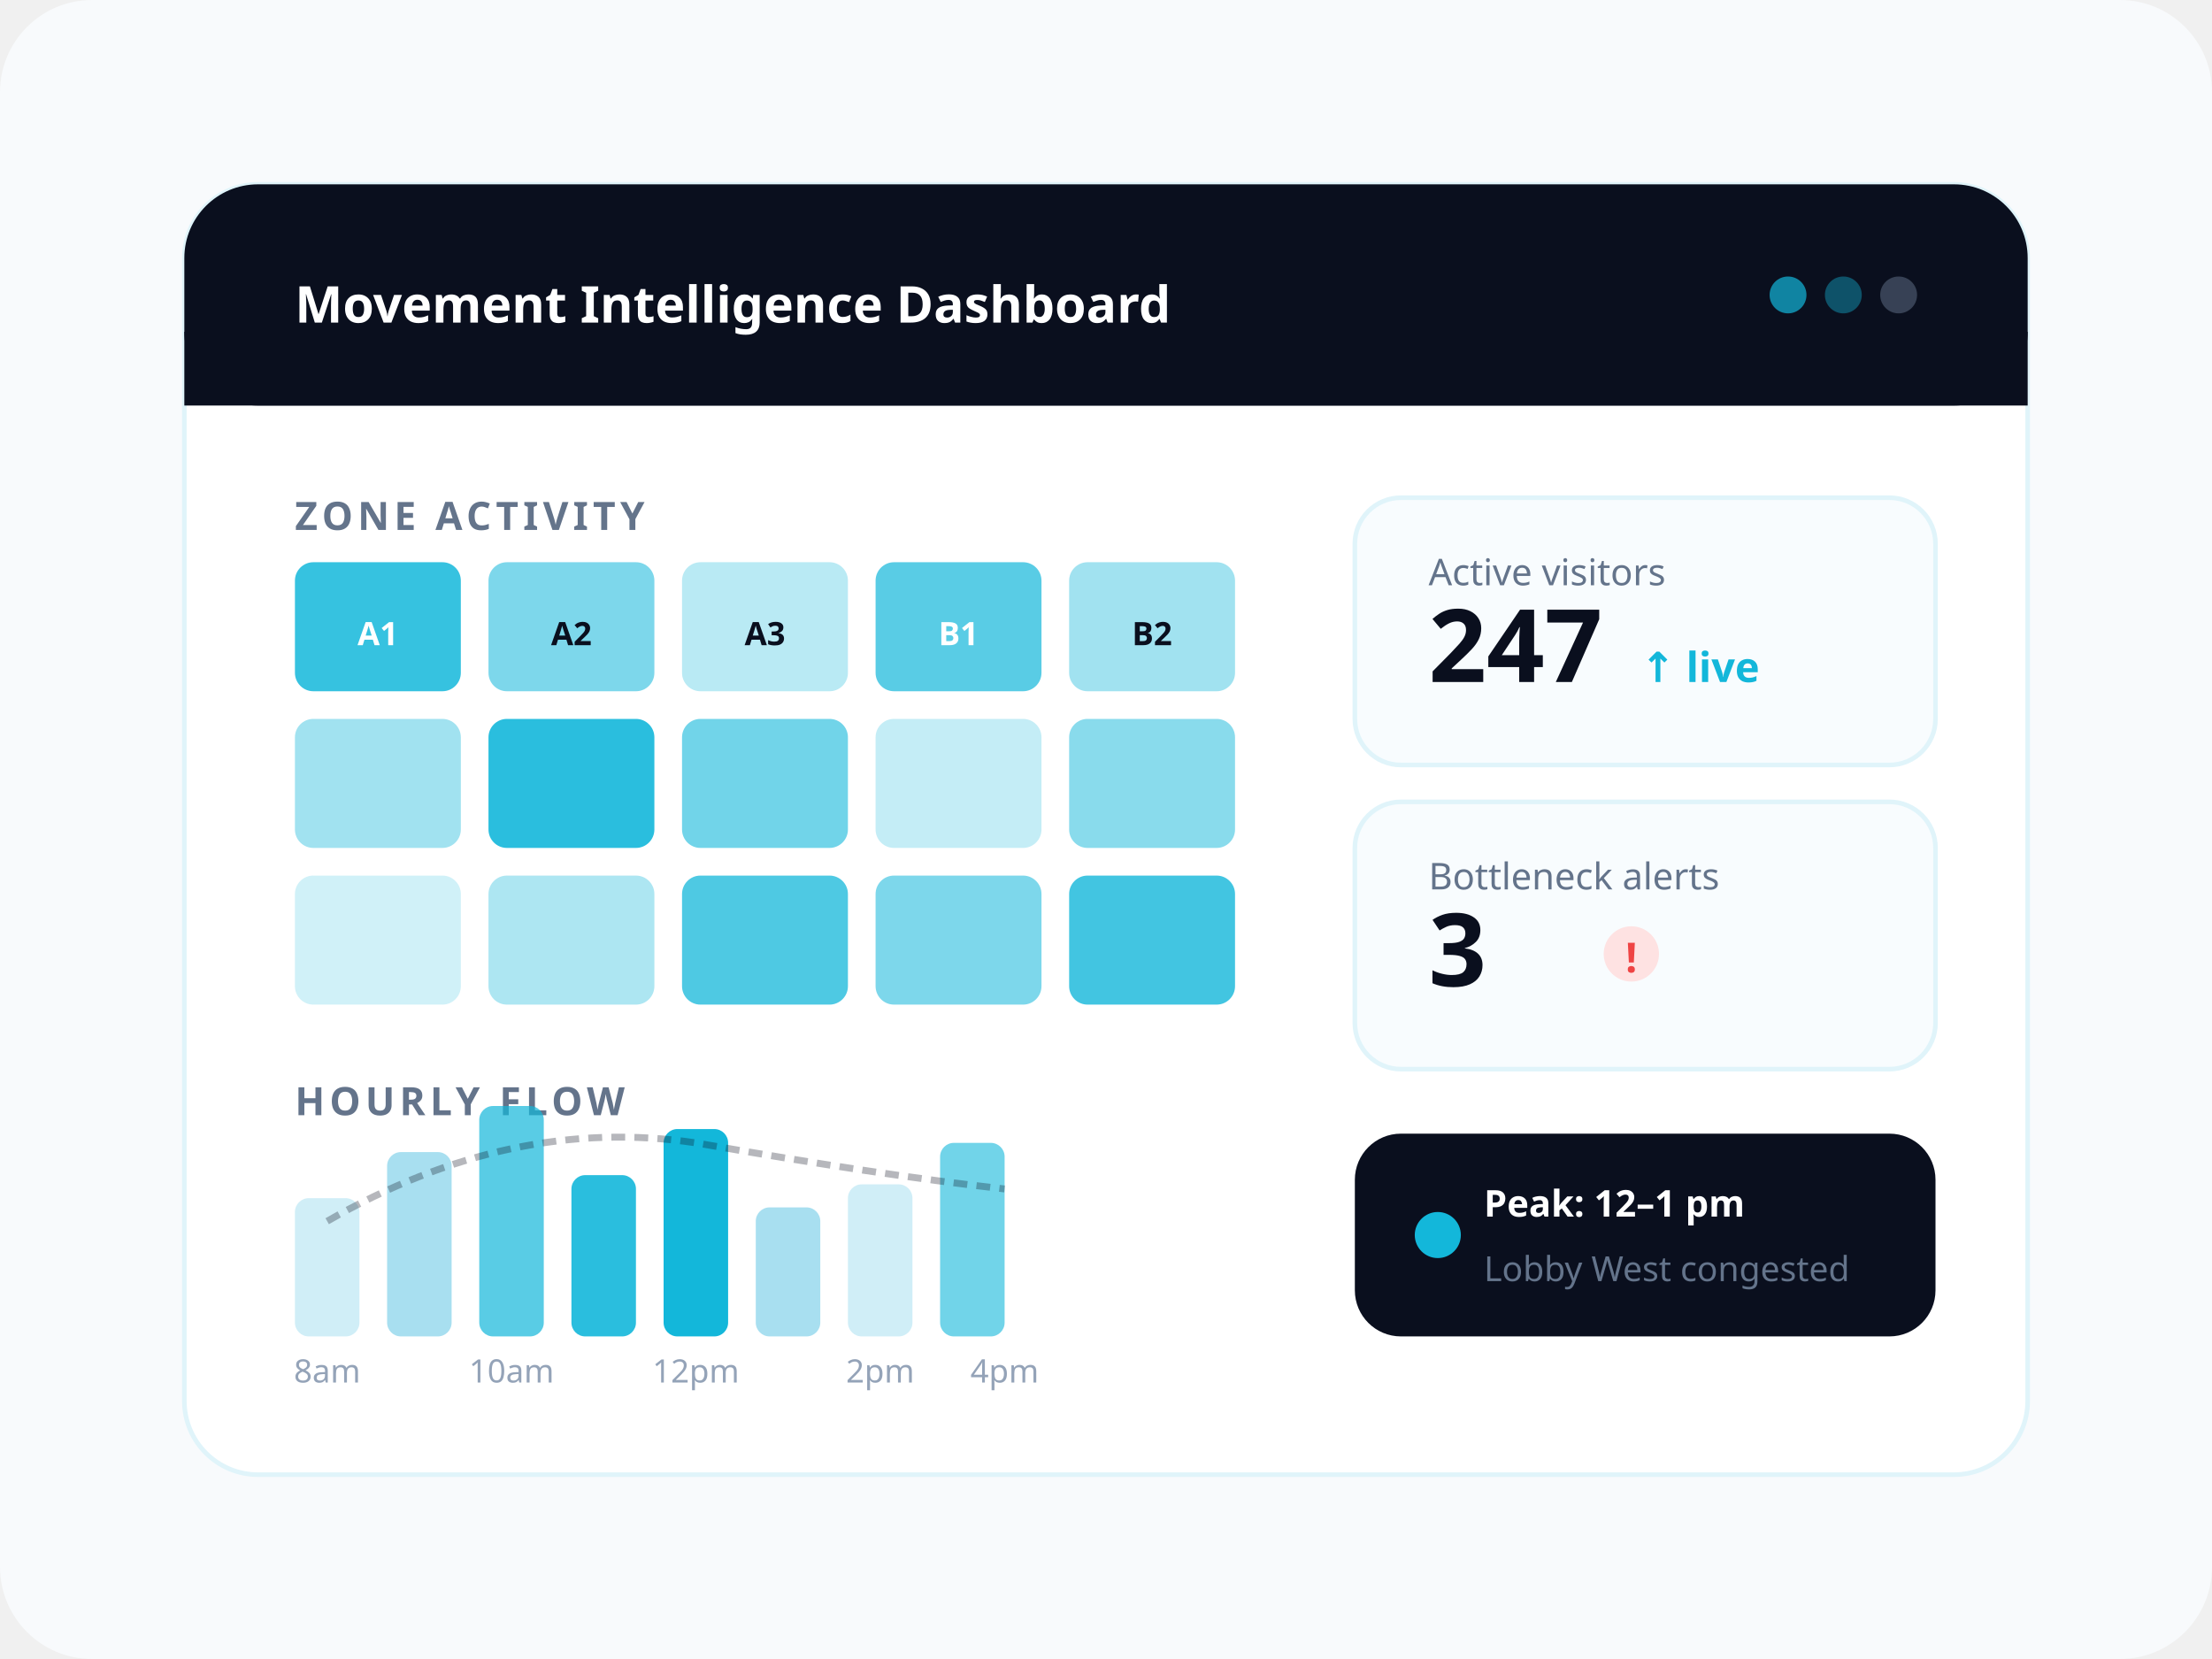
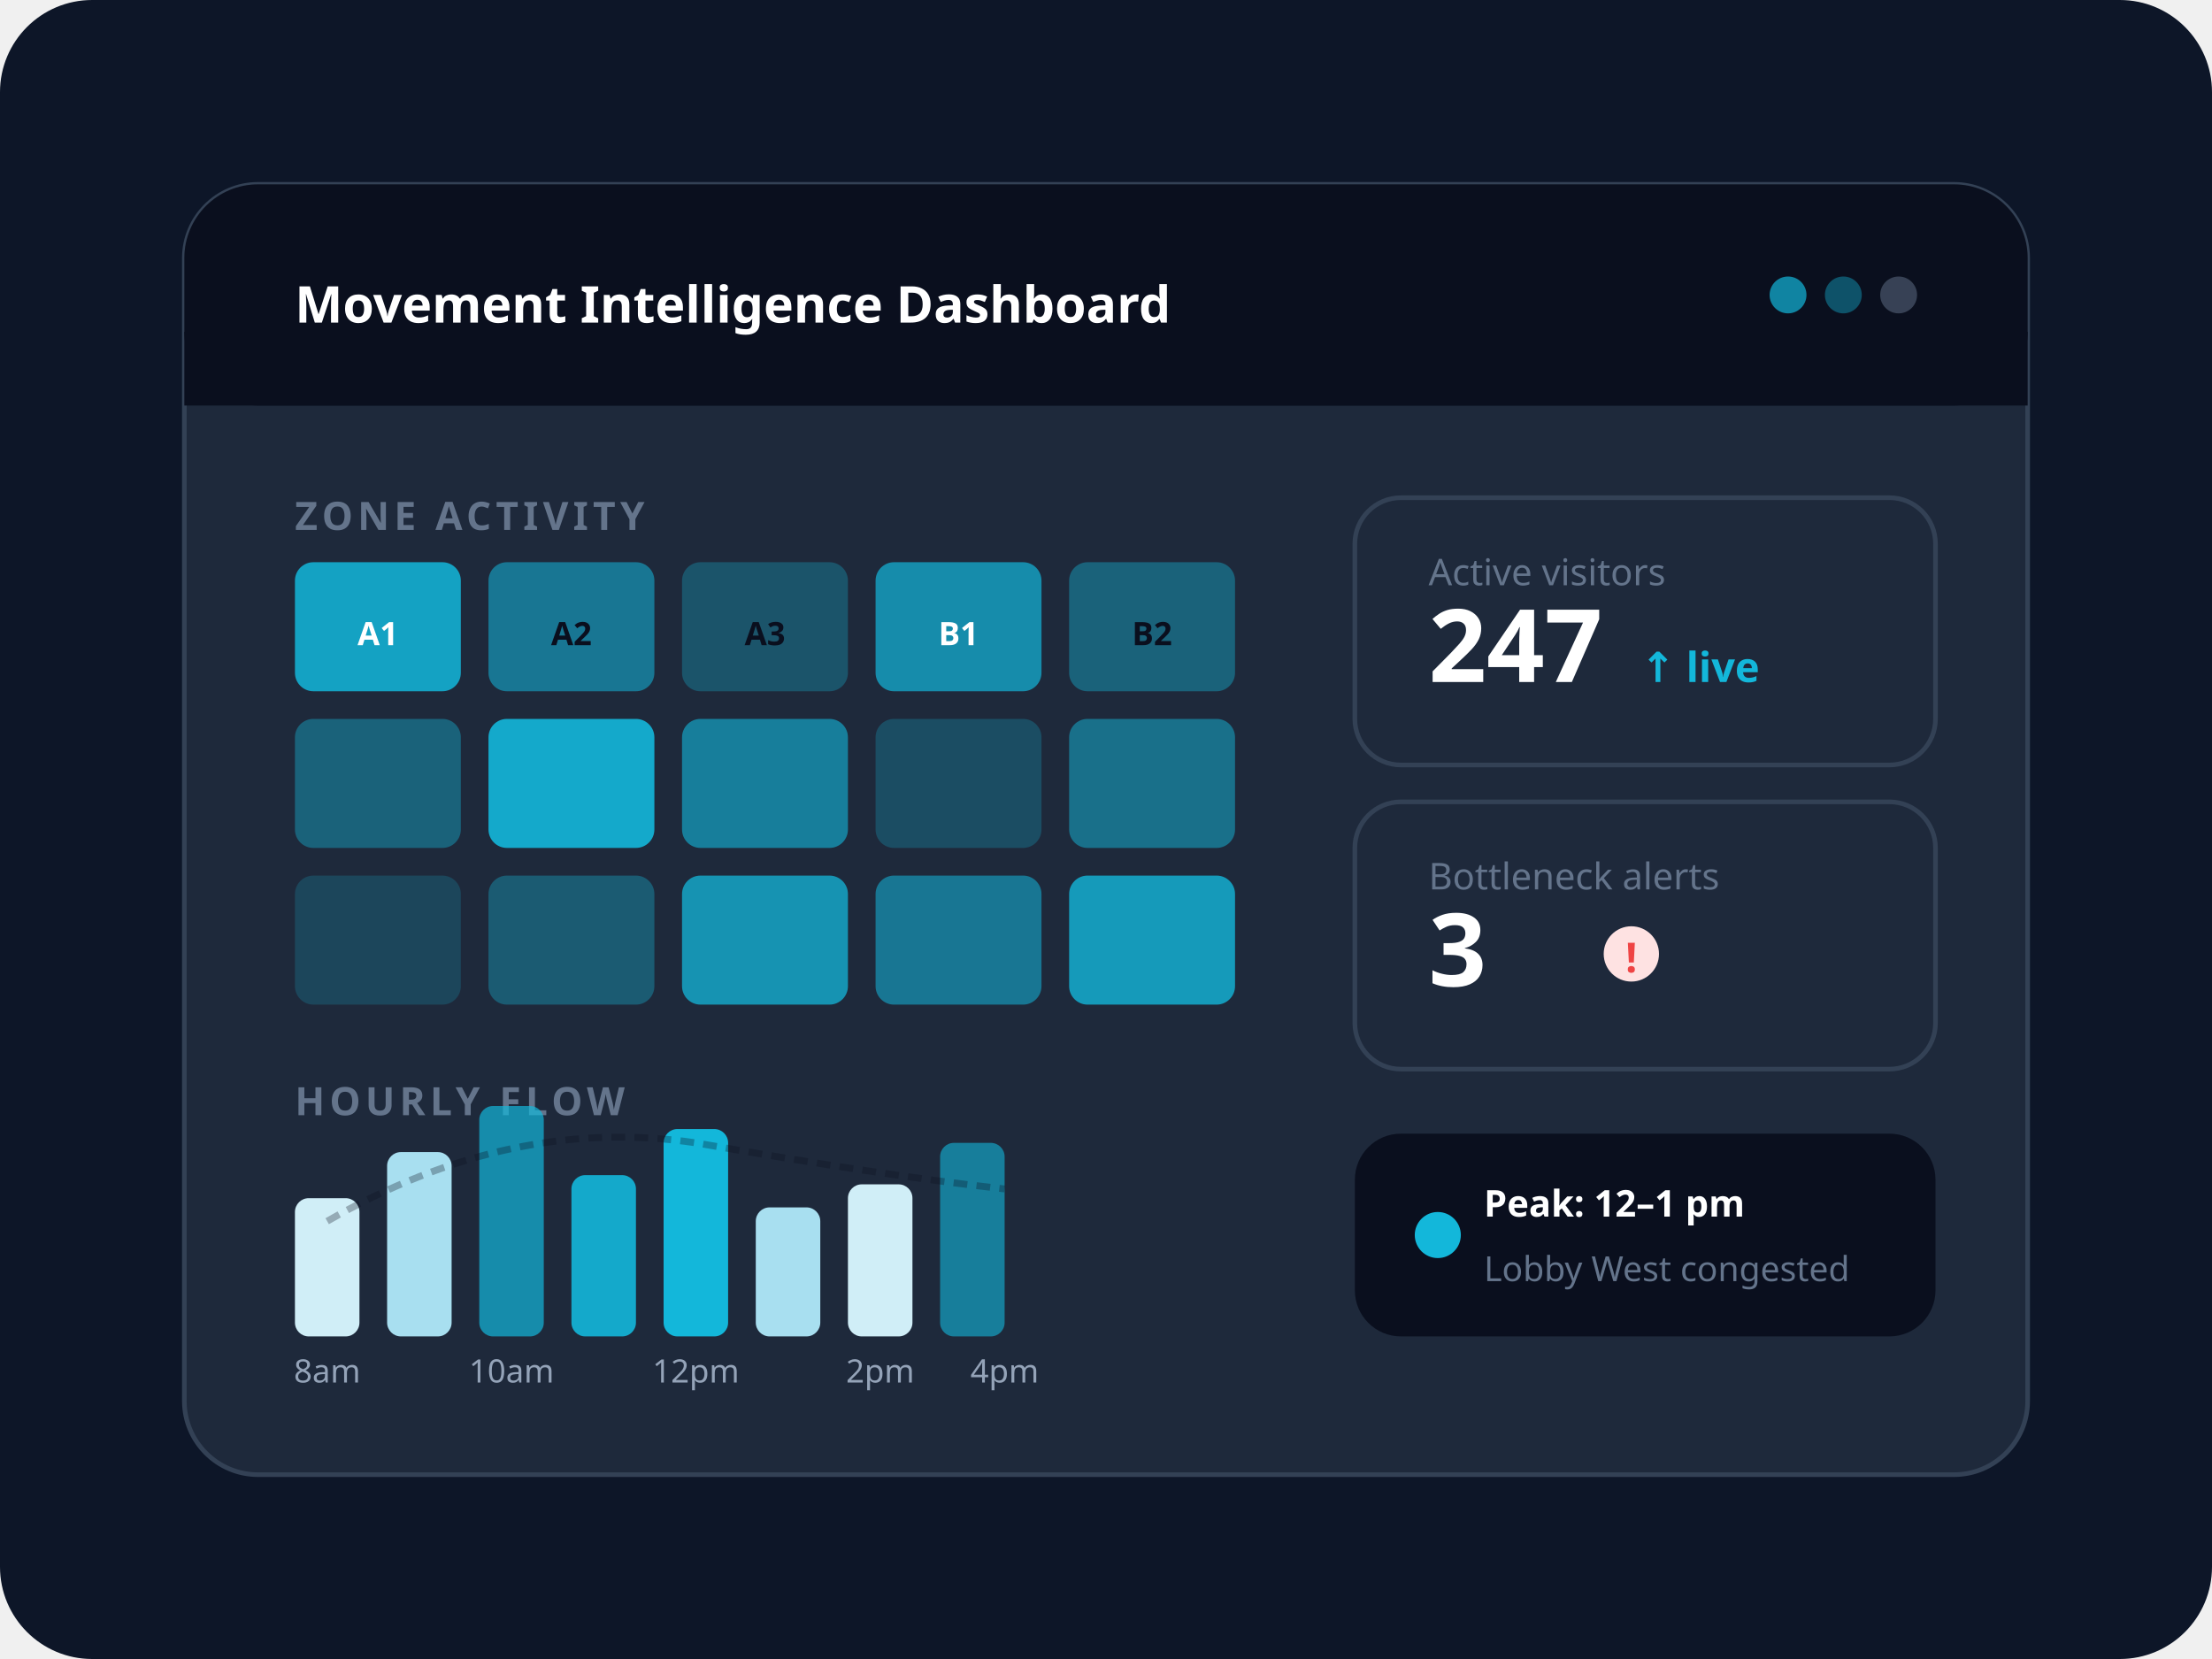
<svg xmlns="http://www.w3.org/2000/svg" width="480" height="360" viewBox="0 0 480 360" fill="none">
-   <rect width="480" height="360" rx="20" fill="#F8FAFC" />
+   <rect width="480" height="360" rx="20" fill="#0D1628" />
  <g filter="url(#panel-shadow)">
-     <rect x="40" y="40" width="400" height="280" rx="16" fill="white" stroke="#E0F4FA" stroke-width="1" />
+     <rect x="40" y="40" width="400" height="280" rx="16" fill="#1E293B" stroke="#334155" stroke-width="1" />
  </g>
  <rect x="40" y="40" width="400" height="48" rx="16" fill="#0A0F1E" />
  <rect x="40" y="72" width="400" height="16" fill="#0A0F1E" />
  <text x="64" y="70" font-family="system-ui,sans-serif" font-size="11" font-weight="600" fill="white">Movement Intelligence Dashboard</text>
  <circle cx="388" cy="64" r="4" fill="#13B7DA" opacity="0.7" />
  <circle cx="400" cy="64" r="4" fill="#13B7DA" opacity="0.4" />
  <circle cx="412" cy="64" r="4" fill="#64748B" opacity="0.5" />
  <text x="64" y="115" font-family="system-ui,sans-serif" font-size="8.5" font-weight="600" fill="#64748B" letter-spacing="1">ZONE ACTIVITY</text>
  <rect x="64" y="122" width="36" height="28" rx="4" fill="#13B7DA" opacity="0.85" />
  <rect x="106" y="122" width="36" height="28" rx="4" fill="#13B7DA" opacity="0.55" />
  <rect x="148" y="122" width="36" height="28" rx="4" fill="#13B7DA" opacity="0.30" />
  <rect x="190" y="122" width="36" height="28" rx="4" fill="#13B7DA" opacity="0.70" />
  <rect x="232" y="122" width="36" height="28" rx="4" fill="#13B7DA" opacity="0.40" />
  <rect x="64" y="156" width="36" height="28" rx="4" fill="#13B7DA" opacity="0.40" />
  <rect x="106" y="156" width="36" height="28" rx="4" fill="#13B7DA" opacity="0.90" />
  <rect x="148" y="156" width="36" height="28" rx="4" fill="#13B7DA" opacity="0.60" />
  <rect x="190" y="156" width="36" height="28" rx="4" fill="#13B7DA" opacity="0.25" />
  <rect x="232" y="156" width="36" height="28" rx="4" fill="#13B7DA" opacity="0.50" />
  <rect x="64" y="190" width="36" height="28" rx="4" fill="#13B7DA" opacity="0.20" />
  <rect x="106" y="190" width="36" height="28" rx="4" fill="#13B7DA" opacity="0.35" />
  <rect x="148" y="190" width="36" height="28" rx="4" fill="#13B7DA" opacity="0.75" />
  <rect x="190" y="190" width="36" height="28" rx="4" fill="#13B7DA" opacity="0.55" />
  <rect x="232" y="190" width="36" height="28" rx="4" fill="#13B7DA" opacity="0.80" />
  <text x="82" y="140" font-family="system-ui,sans-serif" font-size="7" fill="white" text-anchor="middle" font-weight="600">A1</text>
  <text x="124" y="140" font-family="system-ui,sans-serif" font-size="7" fill="#0A0F1E" text-anchor="middle" font-weight="600">A2</text>
  <text x="166" y="140" font-family="system-ui,sans-serif" font-size="7" fill="#0A0F1E" text-anchor="middle" font-weight="600">A3</text>
  <text x="208" y="140" font-family="system-ui,sans-serif" font-size="7" fill="white" text-anchor="middle" font-weight="600">B1</text>
  <text x="250" y="140" font-family="system-ui,sans-serif" font-size="7" fill="#0A0F1E" text-anchor="middle" font-weight="600">B2</text>
-   <rect x="294" y="108" width="126" height="58" rx="10" fill="#F8FCFE" stroke="#E0F4FA" stroke-width="1" />
+   <rect x="294" y="108" width="126" height="58" rx="10" fill="#1E293B" stroke="#334155" stroke-width="1" />
  <text x="310" y="127" font-family="system-ui,sans-serif" font-size="8" fill="#64748B">Active visitors</text>
-   <text x="310" y="148" font-family="system-ui,sans-serif" font-size="22" font-weight="700" fill="#0A0F1E">247</text>
+   <text x="310" y="148" font-family="system-ui,sans-serif" font-size="22" font-weight="700" fill="white">247</text>
  <text x="356" y="148" font-family="system-ui,sans-serif" font-size="9" fill="#13B7DA" font-weight="600">↑ live</text>
-   <rect x="294" y="174" width="126" height="58" rx="10" fill="#F8FCFE" stroke="#E0F4FA" stroke-width="1" />
+   <rect x="294" y="174" width="126" height="58" rx="10" fill="#1E293B" stroke="#334155" stroke-width="1" />
  <text x="310" y="193" font-family="system-ui,sans-serif" font-size="8" fill="#64748B">Bottleneck alerts</text>
-   <text x="310" y="214" font-family="system-ui,sans-serif" font-size="22" font-weight="700" fill="#0A0F1E">3</text>
+   <text x="310" y="214" font-family="system-ui,sans-serif" font-size="22" font-weight="700" fill="white">3</text>
  <circle cx="354" cy="207" r="6" fill="#FEE2E2" />
  <text x="354" y="211" font-family="system-ui,sans-serif" font-size="9" fill="#EF4444" text-anchor="middle" font-weight="700">!</text>
  <text x="64" y="242" font-family="system-ui,sans-serif" font-size="8.5" font-weight="600" fill="#64748B" letter-spacing="1">HOURLY FLOW</text>
  <rect x="64" y="260" width="14" height="30" rx="3" fill="#D0EEF7" />
  <rect x="84" y="250" width="14" height="40" rx="3" fill="#A8DFF0" />
  <rect x="104" y="240" width="14" height="50" rx="3" fill="#13B7DA" opacity="0.7" />
  <rect x="124" y="255" width="14" height="35" rx="3" fill="#13B7DA" opacity="0.9" />
  <rect x="144" y="245" width="14" height="45" rx="3" fill="#13B7DA" />
  <rect x="164" y="262" width="14" height="28" rx="3" fill="#A8DFF0" />
  <rect x="184" y="257" width="14" height="33" rx="3" fill="#D0EEF7" />
  <rect x="204" y="248" width="14" height="42" rx="3" fill="#13B7DA" opacity="0.6" />
  <text x="71" y="300" font-family="system-ui,sans-serif" font-size="7" fill="#94A3B8" text-anchor="middle">8am</text>
  <text x="111" y="300" font-family="system-ui,sans-serif" font-size="7" fill="#94A3B8" text-anchor="middle">10am</text>
  <text x="151" y="300" font-family="system-ui,sans-serif" font-size="7" fill="#94A3B8" text-anchor="middle">12pm</text>
  <text x="191" y="300" font-family="system-ui,sans-serif" font-size="7" fill="#94A3B8" text-anchor="middle">2pm</text>
  <text x="218" y="300" font-family="system-ui,sans-serif" font-size="7" fill="#94A3B8" text-anchor="middle">4pm</text>
  <path d="M71 265 Q111 242 151 248 Q191 255 218 258" stroke="#0A0F1E" stroke-width="1.5" fill="none" stroke-dasharray="3,2" opacity="0.3" />
  <rect x="294" y="246" width="126" height="44" rx="10" fill="#0A0F1E" />
  <circle cx="312" cy="268" r="5" fill="#13B7DA" />
  <text x="322" y="264" font-family="system-ui,sans-serif" font-size="8" fill="white" font-weight="600">Peak: 12–1 pm</text>
  <text x="322" y="278" font-family="system-ui,sans-serif" font-size="7.5" fill="#64748B">Lobby West congested</text>
</svg>
